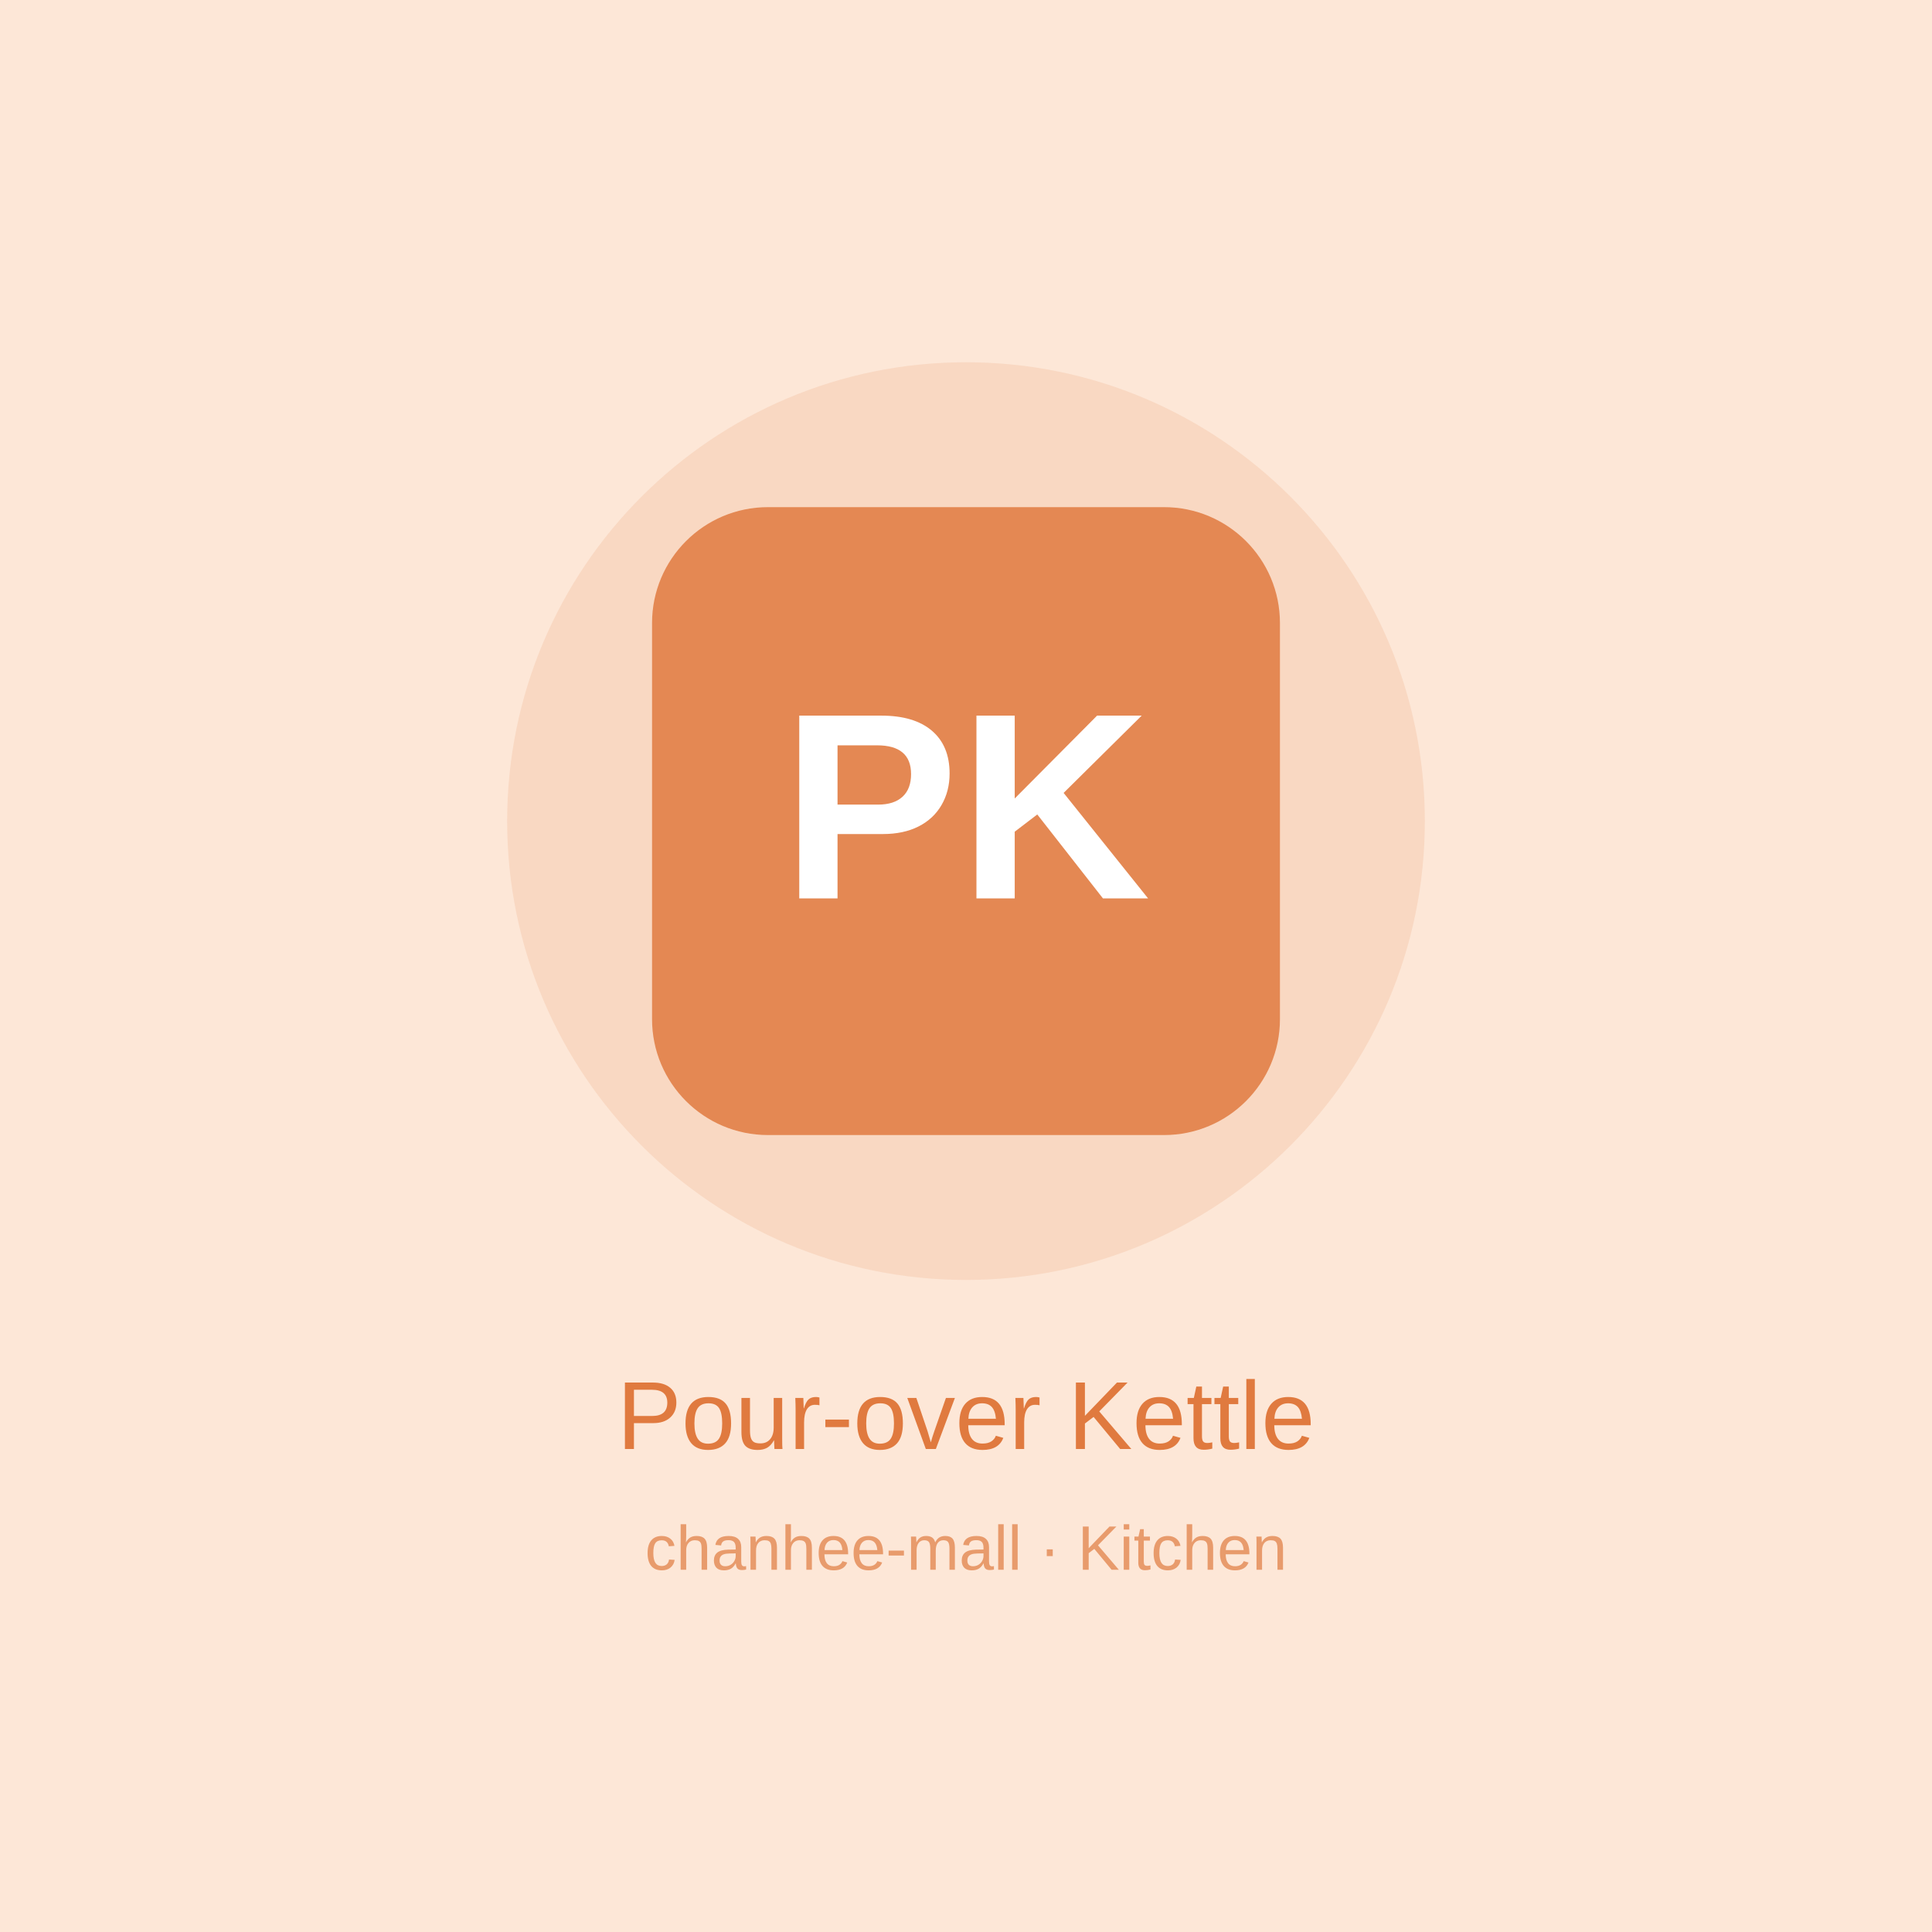
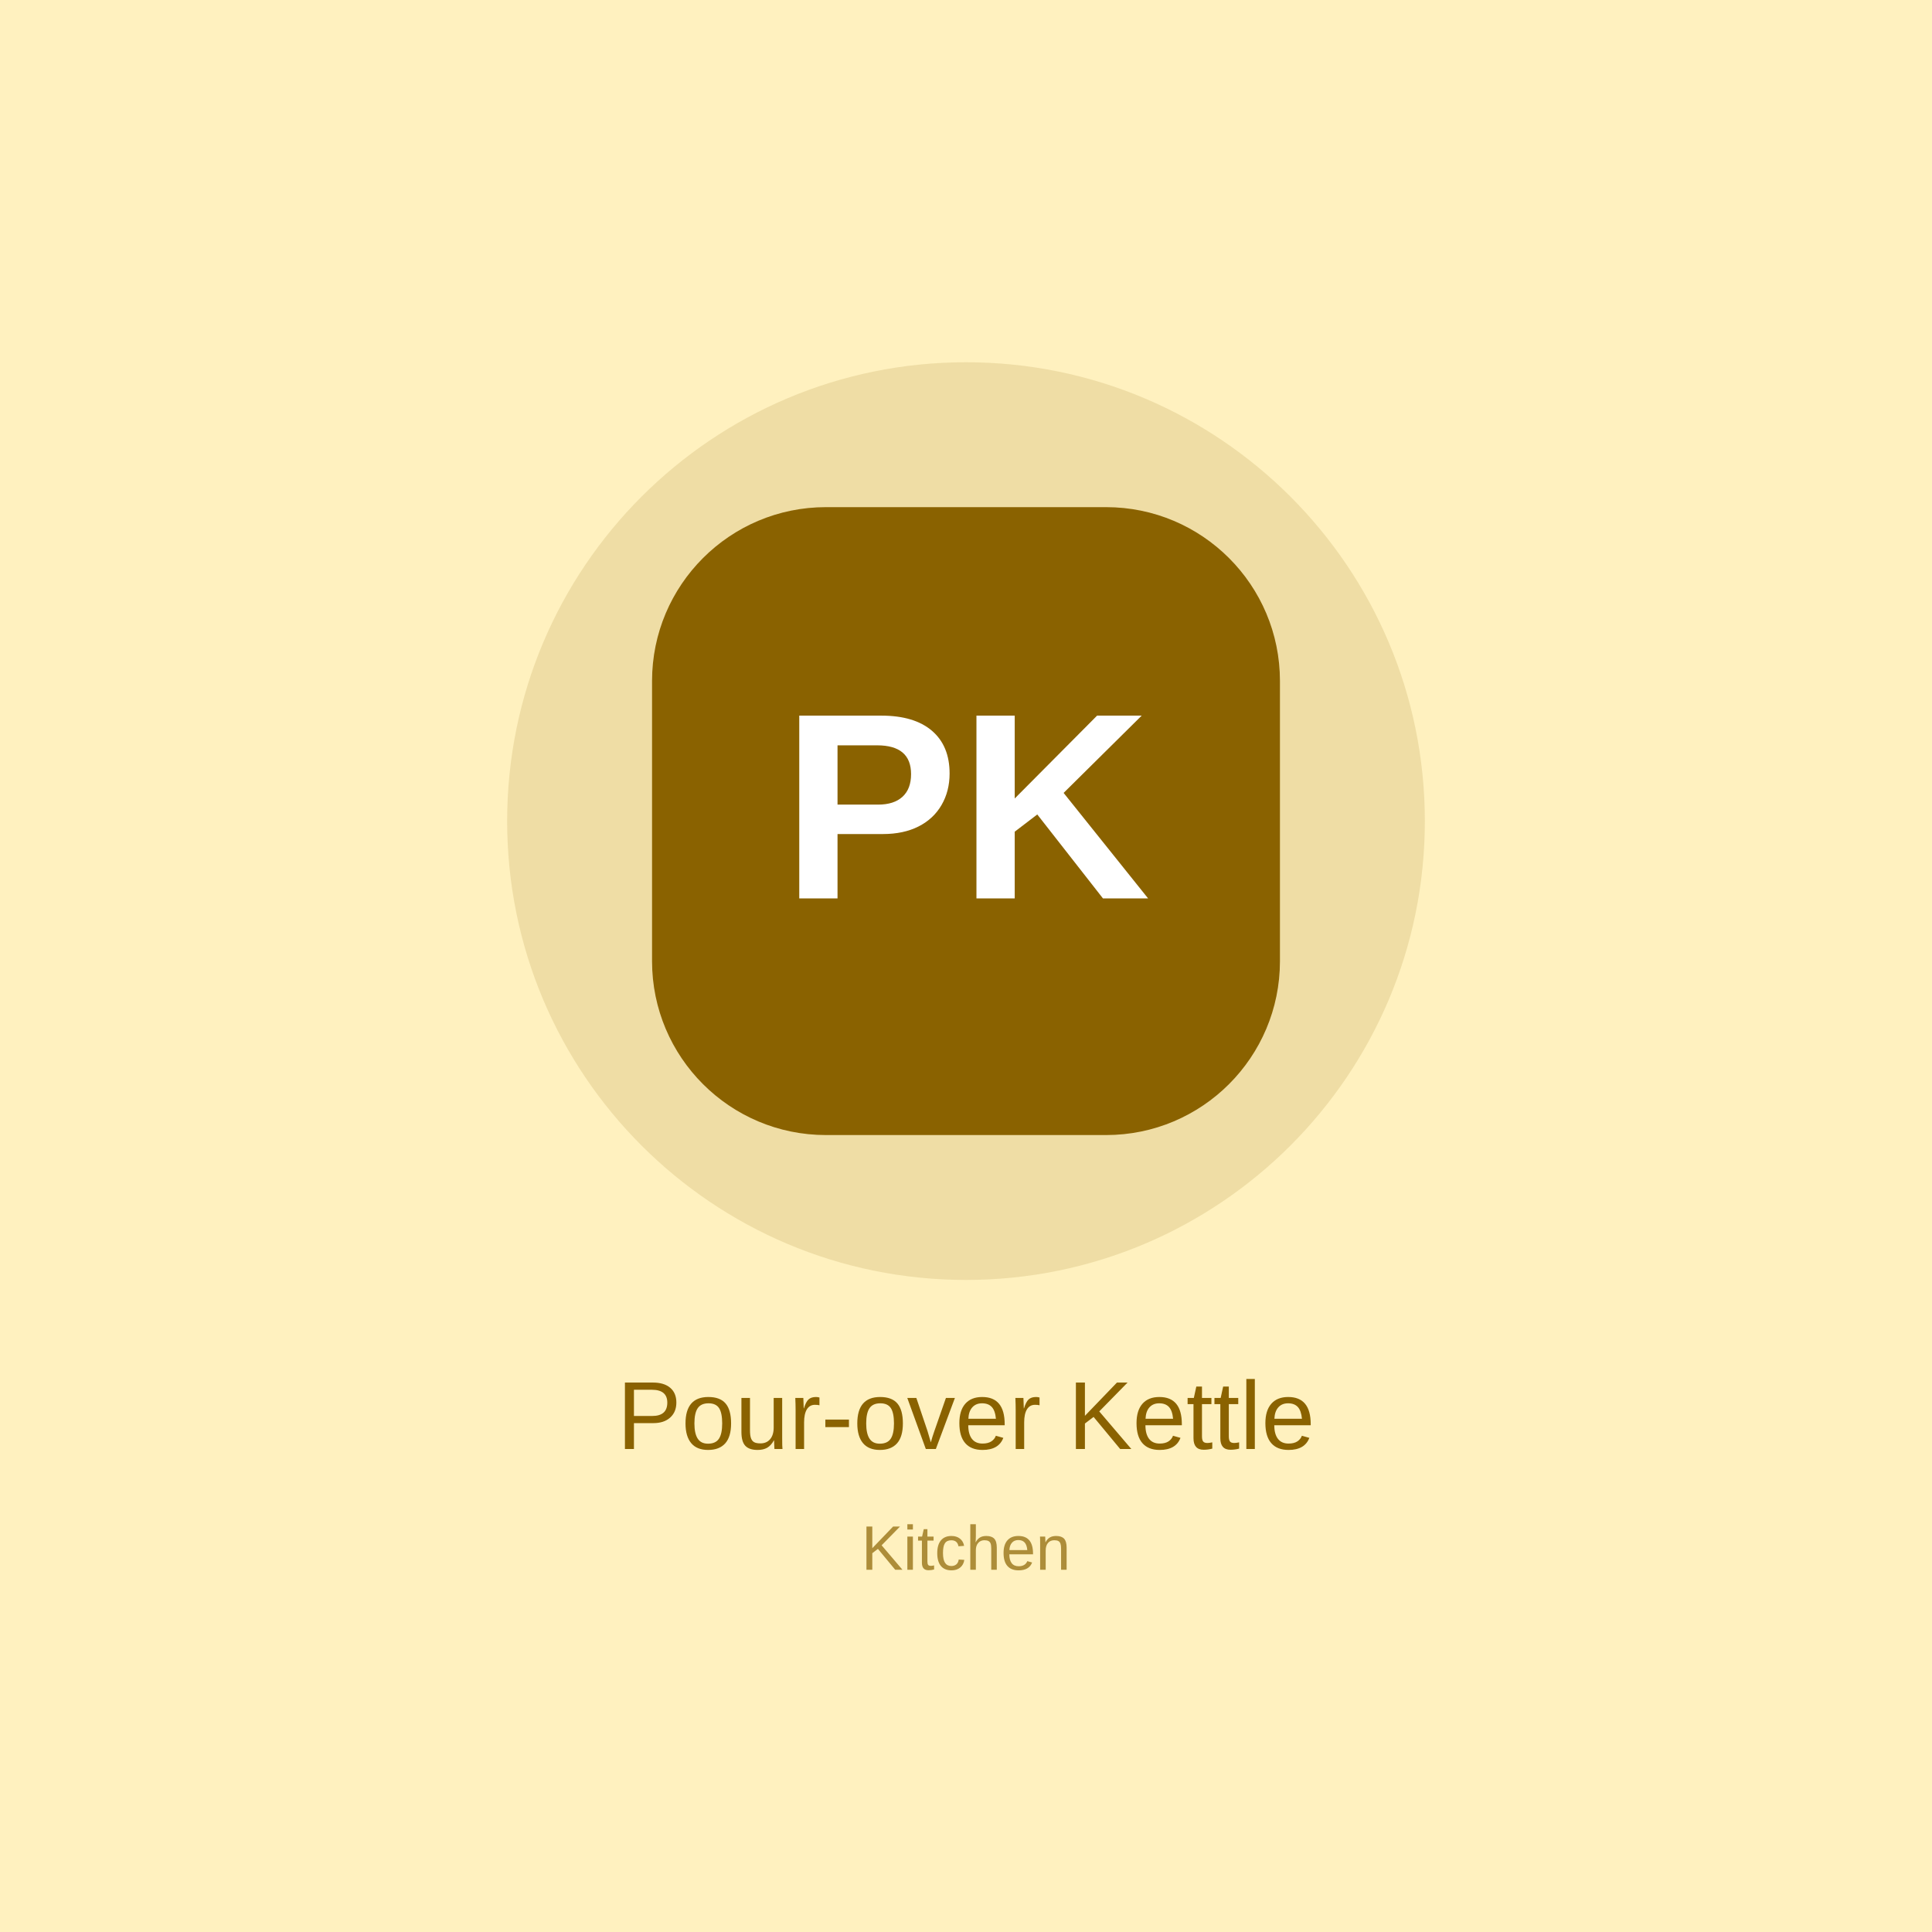
<svg xmlns="http://www.w3.org/2000/svg" viewBox="0 0 800 800" width="800" height="800" role="img" aria-label="Pour-over Kettle">
-   <rect width="800" height="800" fill="#FDE7D7" />
-   <circle cx="400" cy="340" r="190" fill="#E07A3F" opacity="0.14" />
-   <rect x="270" y="210" width="260" height="260" rx="48" fill="#E07A3F" opacity="0.85" />
+   <rect width="800" height="800" fill="#FFF1BF" />
+   <circle cx="400" cy="340" r="190" fill="#8A6200" opacity="0.14" />
+   <rect x="270" y="210" width="260" height="260" rx="72" fill="#8A6200" />
  <text x="400" y="372" text-anchor="middle" font-family="Arial, Helvetica, sans-serif" font-size="110" font-weight="700" fill="#ffffff">PK</text>
-   <text x="400" y="600" text-anchor="middle" font-family="Arial, Helvetica, sans-serif" font-size="40" fill="#E07A3F">Pour-over Kettle</text>
-   <text x="400" y="650" text-anchor="middle" font-family="Arial, Helvetica, sans-serif" font-size="26" fill="#E07A3F" opacity="0.7">chanhee-mall · Kitchen</text>
+   <text x="400" y="600" text-anchor="middle" font-family="Arial, Helvetica, sans-serif" font-size="40" fill="#8A6200">Pour-over Kettle</text>
+   <text x="400" y="650" text-anchor="middle" font-family="Arial, Helvetica, sans-serif" font-size="26" fill="#8A6200" opacity="0.7">Kitchen</text>
</svg>
